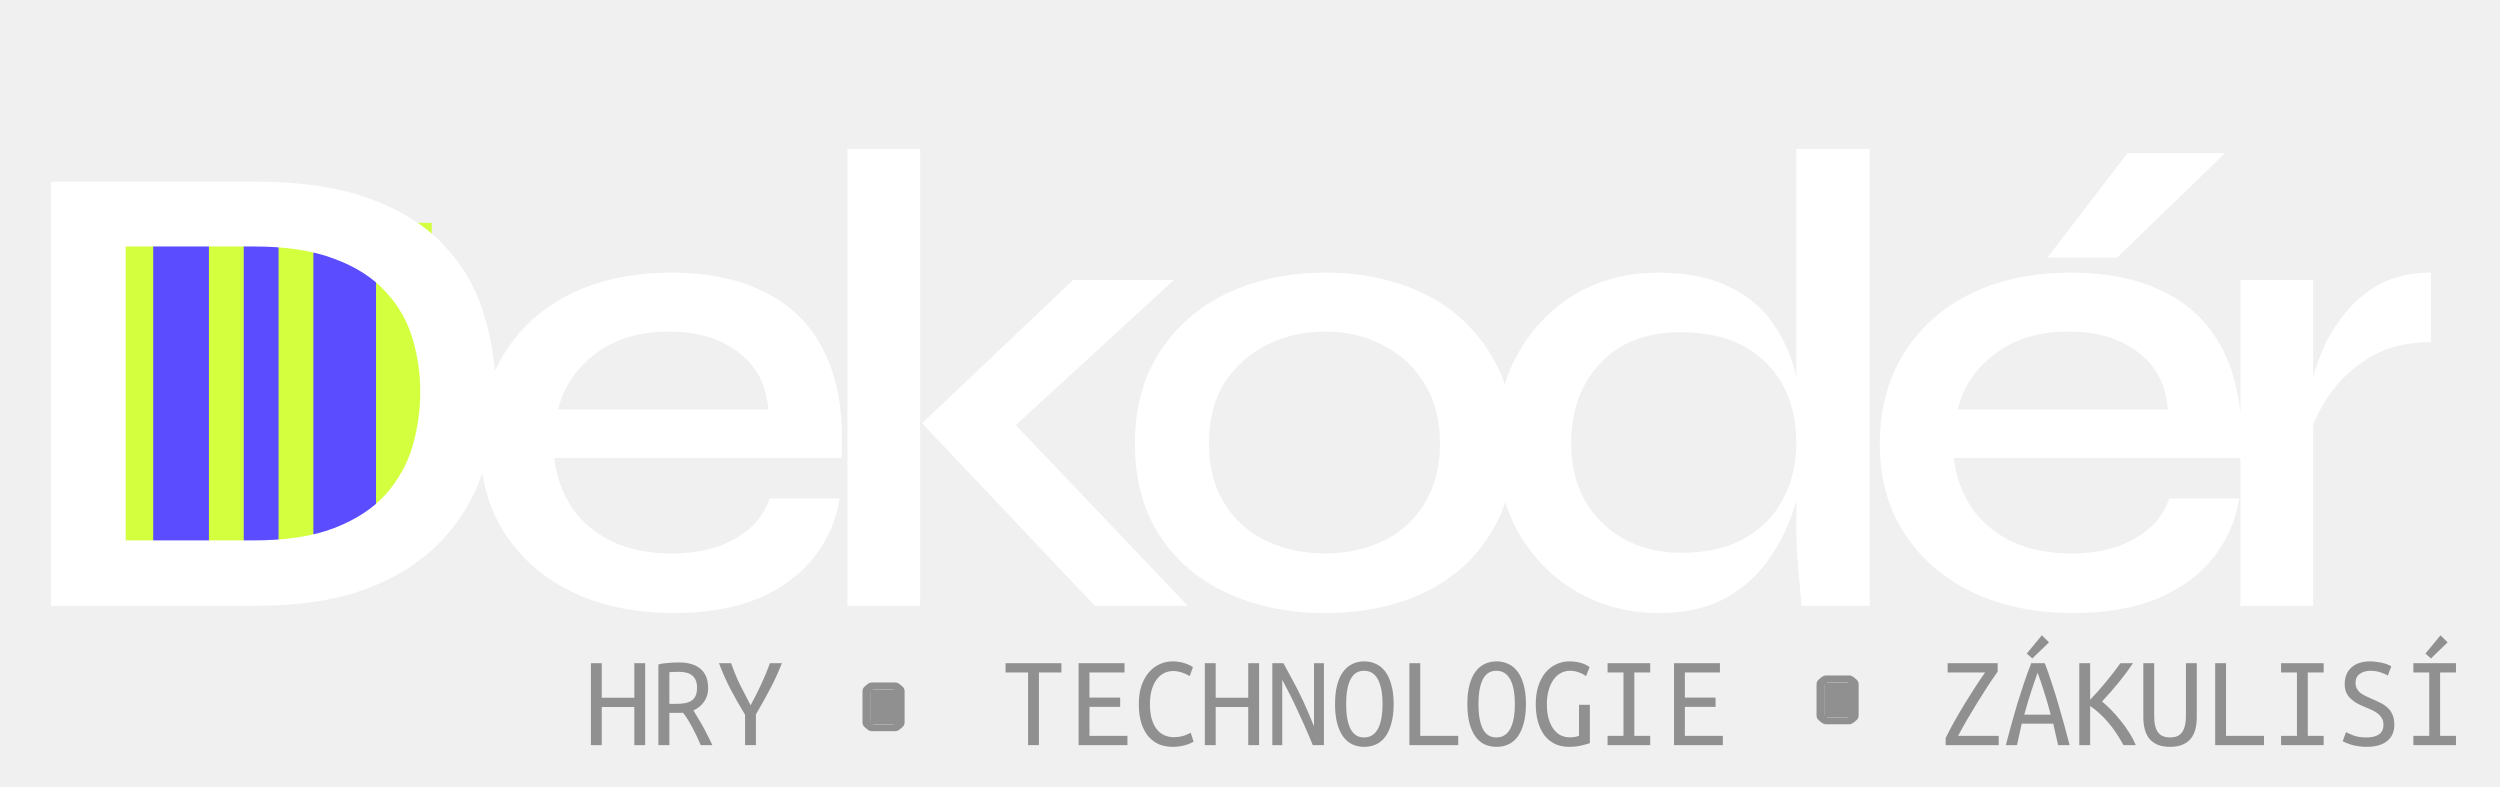
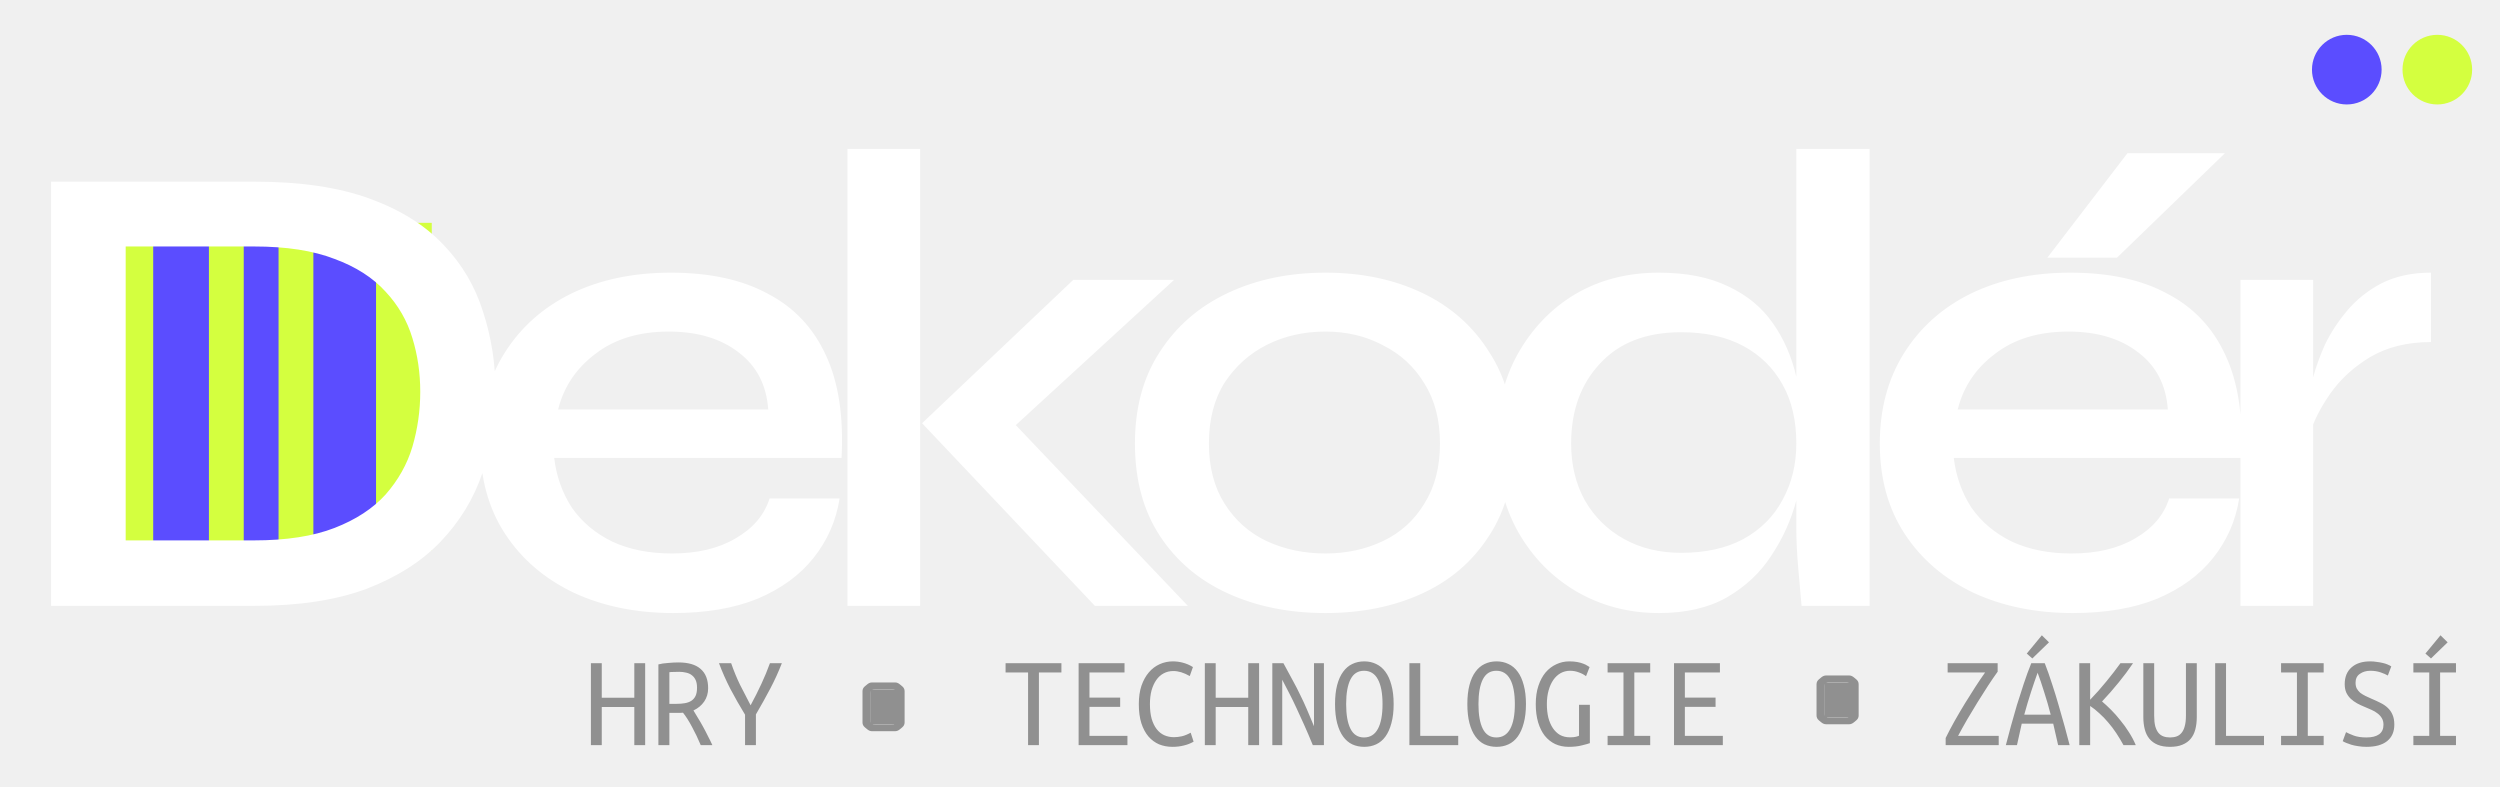
<svg xmlns="http://www.w3.org/2000/svg" width="359" height="113" viewBox="0 0 359 113" fill="none">
  <path d="M91.087 95.239H92.645V107H91.087V101.528H86.413V107H84.855V95.239H86.413V100.198H91.087V95.239ZM101.689 98.83C101.689 99.552 101.499 100.192 101.119 100.749C100.739 101.294 100.226 101.718 99.58 102.022C99.77 102.326 99.979 102.674 100.207 103.067C100.448 103.447 100.688 103.859 100.929 104.302C101.17 104.733 101.404 105.182 101.632 105.651C101.873 106.107 102.094 106.557 102.297 107H100.625C100.245 106.088 99.827 105.214 99.371 104.378C98.928 103.542 98.497 102.864 98.079 102.345C98.003 102.358 97.889 102.364 97.737 102.364C97.598 102.364 97.503 102.364 97.452 102.364H96.122V107H94.545V95.41C94.735 95.359 94.95 95.315 95.191 95.277C95.444 95.239 95.698 95.214 95.951 95.201C96.217 95.176 96.477 95.157 96.73 95.144C96.983 95.131 97.211 95.125 97.414 95.125C98.833 95.125 99.897 95.435 100.606 96.056C101.328 96.677 101.689 97.601 101.689 98.83ZM97.547 96.474C97.256 96.474 96.971 96.48 96.692 96.493C96.426 96.493 96.236 96.506 96.122 96.531V101.072H97.129C97.585 101.072 97.99 101.04 98.345 100.977C98.712 100.914 99.023 100.8 99.276 100.635C99.542 100.458 99.745 100.223 99.884 99.932C100.023 99.628 100.093 99.235 100.093 98.754C100.093 98.298 100.023 97.924 99.884 97.633C99.745 97.342 99.561 97.114 99.333 96.949C99.105 96.772 98.833 96.651 98.516 96.588C98.212 96.512 97.889 96.474 97.547 96.474ZM106.99 107V102.63C106.217 101.363 105.514 100.128 104.881 98.925C104.26 97.722 103.716 96.493 103.247 95.239H104.995C105.362 96.303 105.78 97.323 106.249 98.298C106.73 99.261 107.243 100.255 107.788 101.281C108.371 100.204 108.884 99.185 109.327 98.222C109.783 97.247 110.195 96.252 110.562 95.239H112.272C111.791 96.48 111.24 97.69 110.619 98.868C109.998 100.046 109.308 101.287 108.548 102.592V107H106.99ZM152.419 95.239V96.569H149.189V107H147.631V96.569H144.401V95.239H152.419ZM154.889 107V95.239H161.482V96.569H156.447V100.179H160.855V101.509H156.447V105.67H161.9V107H154.889ZM171.4 106.506C170.957 106.759 170.482 106.943 169.975 107.057C169.481 107.184 168.949 107.247 168.379 107.247C167.682 107.247 167.036 107.127 166.441 106.886C165.858 106.633 165.352 106.259 164.921 105.765C164.49 105.258 164.148 104.619 163.895 103.846C163.654 103.073 163.534 102.161 163.534 101.11C163.534 100.109 163.661 99.229 163.914 98.469C164.18 97.709 164.535 97.069 164.978 96.55C165.421 96.031 165.941 95.638 166.536 95.372C167.131 95.106 167.765 94.973 168.436 94.973C168.905 94.973 169.38 95.036 169.861 95.163C170.355 95.29 170.836 95.499 171.305 95.79L170.849 97.082C170.013 96.601 169.228 96.36 168.493 96.36C167.974 96.36 167.505 96.474 167.087 96.702C166.682 96.917 166.333 97.234 166.042 97.652C165.751 98.07 165.523 98.57 165.358 99.153C165.206 99.736 165.13 100.388 165.13 101.11C165.13 101.921 165.212 102.624 165.377 103.219C165.554 103.814 165.795 104.308 166.099 104.701C166.403 105.094 166.764 105.385 167.182 105.575C167.613 105.765 168.075 105.86 168.569 105.86C168.936 105.86 169.323 105.816 169.728 105.727C170.133 105.626 170.551 105.455 170.982 105.214L171.4 106.506ZM179.247 95.239H180.805V107H179.247V101.528H174.573V107H173.015V95.239H174.573V100.198H179.247V95.239ZM188.519 107C188.088 105.949 187.683 104.999 187.303 104.15C186.923 103.289 186.556 102.484 186.201 101.737C185.859 100.99 185.517 100.287 185.175 99.628C184.833 98.957 184.485 98.285 184.13 97.614V107H182.705V95.239H184.301C184.82 96.189 185.27 97.019 185.65 97.728C186.043 98.437 186.397 99.128 186.714 99.799C187.043 100.458 187.36 101.142 187.664 101.851C187.968 102.548 188.31 103.358 188.69 104.283V95.239H190.115V107H188.519ZM191.711 101.11C191.711 100.059 191.812 99.147 192.015 98.374C192.218 97.601 192.503 96.968 192.87 96.474C193.237 95.967 193.674 95.594 194.181 95.353C194.7 95.1 195.277 94.973 195.91 94.973C196.531 94.973 197.101 95.1 197.62 95.353C198.139 95.594 198.583 95.967 198.95 96.474C199.317 96.968 199.602 97.601 199.805 98.374C200.02 99.147 200.128 100.059 200.128 101.11C200.128 102.161 200.02 103.073 199.805 103.846C199.602 104.619 199.317 105.258 198.95 105.765C198.583 106.272 198.139 106.645 197.62 106.886C197.101 107.127 196.531 107.247 195.91 107.247C195.277 107.247 194.7 107.127 194.181 106.886C193.674 106.645 193.237 106.272 192.87 105.765C192.503 105.258 192.218 104.619 192.015 103.846C191.812 103.073 191.711 102.161 191.711 101.11ZM193.307 101.11C193.307 102.655 193.516 103.84 193.934 104.663C194.352 105.486 194.998 105.898 195.872 105.898C196.759 105.898 197.424 105.486 197.867 104.663C198.31 103.84 198.532 102.655 198.532 101.11C198.532 99.565 198.31 98.38 197.867 97.557C197.424 96.734 196.759 96.322 195.872 96.322C194.998 96.322 194.352 96.734 193.934 97.557C193.516 98.38 193.307 99.565 193.307 101.11ZM209.4 105.67V107H202.389V95.239H203.947V105.67H209.4ZM210.711 101.11C210.711 100.059 210.812 99.147 211.015 98.374C211.218 97.601 211.503 96.968 211.87 96.474C212.237 95.967 212.674 95.594 213.181 95.353C213.7 95.1 214.277 94.973 214.91 94.973C215.531 94.973 216.101 95.1 216.62 95.353C217.139 95.594 217.583 95.967 217.95 96.474C218.317 96.968 218.602 97.601 218.805 98.374C219.02 99.147 219.128 100.059 219.128 101.11C219.128 102.161 219.02 103.073 218.805 103.846C218.602 104.619 218.317 105.258 217.95 105.765C217.583 106.272 217.139 106.645 216.62 106.886C216.101 107.127 215.531 107.247 214.91 107.247C214.277 107.247 213.7 107.127 213.181 106.886C212.674 106.645 212.237 106.272 211.87 105.765C211.503 105.258 211.218 104.619 211.015 103.846C210.812 103.073 210.711 102.161 210.711 101.11ZM212.307 101.11C212.307 102.655 212.516 103.84 212.934 104.663C213.352 105.486 213.998 105.898 214.872 105.898C215.759 105.898 216.424 105.486 216.867 104.663C217.31 103.84 217.532 102.655 217.532 101.11C217.532 99.565 217.31 98.38 216.867 97.557C216.424 96.734 215.759 96.322 214.872 96.322C213.998 96.322 213.352 96.734 212.934 97.557C212.516 98.38 212.307 99.565 212.307 101.11ZM226.747 101.205H228.305V106.715C228.064 106.804 227.678 106.911 227.146 107.038C226.614 107.177 225.987 107.247 225.265 107.247C224.556 107.247 223.91 107.114 223.327 106.848C222.744 106.569 222.244 106.17 221.826 105.651C221.421 105.132 221.104 104.492 220.876 103.732C220.648 102.959 220.534 102.085 220.534 101.11C220.534 100.122 220.661 99.248 220.914 98.488C221.167 97.728 221.509 97.088 221.94 96.569C222.383 96.05 222.896 95.657 223.479 95.391C224.062 95.112 224.689 94.973 225.36 94.973C225.791 94.973 226.171 95.005 226.5 95.068C226.829 95.131 227.108 95.207 227.336 95.296C227.577 95.385 227.773 95.48 227.925 95.581C228.077 95.67 228.191 95.739 228.267 95.79L227.754 97.101C227.463 96.873 227.114 96.689 226.709 96.55C226.316 96.398 225.898 96.322 225.455 96.322C224.974 96.322 224.524 96.436 224.106 96.664C223.701 96.892 223.352 97.215 223.061 97.633C222.77 98.051 222.542 98.558 222.377 99.153C222.212 99.736 222.13 100.388 222.13 101.11C222.13 101.819 222.2 102.465 222.339 103.048C222.491 103.631 222.706 104.131 222.985 104.549C223.264 104.967 223.606 105.296 224.011 105.537C224.429 105.765 224.904 105.879 225.436 105.879C225.803 105.879 226.088 105.854 226.291 105.803C226.494 105.752 226.646 105.702 226.747 105.651V101.205ZM234.689 96.569V105.67H236.969V107H230.851V105.67H233.131V96.569H230.851V95.239H236.969V96.569H234.689ZM240.389 107V95.239H246.982V96.569H241.947V100.179H246.355V101.509H241.947V105.67H247.4V107H240.389ZM286.863 96.455C286.458 97.012 286.002 97.677 285.495 98.45C285.001 99.21 284.494 100.008 283.975 100.844C283.456 101.68 282.949 102.522 282.455 103.371C281.974 104.207 281.549 104.973 281.182 105.67H287.015V107H279.396V105.974C279.789 105.176 280.219 104.359 280.688 103.523C281.169 102.674 281.657 101.845 282.151 101.034C282.645 100.223 283.139 99.438 283.633 98.678C284.127 97.918 284.602 97.215 285.058 96.569H279.681V95.239H286.863V96.455ZM295.546 107L294.843 103.922H290.321L289.637 107H288.041C288.256 106.164 288.497 105.258 288.763 104.283C289.029 103.308 289.314 102.307 289.618 101.281C289.935 100.255 290.264 99.229 290.606 98.203C290.948 97.164 291.309 96.176 291.689 95.239H293.627C293.994 96.176 294.343 97.164 294.672 98.203C295.014 99.229 295.331 100.255 295.622 101.281C295.926 102.307 296.211 103.308 296.477 104.283C296.743 105.258 296.984 106.164 297.199 107H295.546ZM292.601 96.607C292.31 97.405 291.993 98.33 291.651 99.381C291.309 100.432 290.986 101.515 290.682 102.63H294.482C294.191 101.49 293.874 100.394 293.532 99.343C293.203 98.279 292.892 97.367 292.601 96.607ZM294.235 92.237L291.841 94.555L291.043 93.852L293.209 91.23L294.235 92.237ZM306.3 95.239C305.679 96.164 304.995 97.082 304.248 97.994C303.513 98.906 302.715 99.818 301.854 100.73C302.259 101.072 302.69 101.471 303.146 101.927C303.602 102.383 304.045 102.883 304.476 103.428C304.919 103.96 305.331 104.53 305.711 105.138C306.104 105.746 306.433 106.367 306.699 107H304.932C304.615 106.417 304.273 105.847 303.906 105.29C303.539 104.733 303.146 104.213 302.728 103.732C302.323 103.251 301.898 102.814 301.455 102.421C301.024 102.016 300.587 101.667 300.144 101.376V107H298.586V95.239H300.144V100.483C300.967 99.634 301.753 98.748 302.5 97.823C303.26 96.898 303.925 96.037 304.495 95.239H306.3ZM311.62 107.247C310.923 107.247 310.328 107.146 309.834 106.943C309.353 106.74 308.96 106.455 308.656 106.088C308.352 105.721 308.13 105.271 307.991 104.739C307.852 104.207 307.782 103.612 307.782 102.953V95.239H309.34V102.782C309.34 103.377 309.391 103.878 309.492 104.283C309.606 104.676 309.758 104.992 309.948 105.233C310.151 105.474 310.391 105.645 310.67 105.746C310.949 105.847 311.265 105.898 311.62 105.898C311.975 105.898 312.291 105.847 312.57 105.746C312.849 105.645 313.083 105.474 313.273 105.233C313.476 104.992 313.628 104.676 313.729 104.283C313.843 103.878 313.9 103.377 313.9 102.782V95.239H315.458V102.953C315.458 103.612 315.388 104.207 315.249 104.739C315.11 105.271 314.888 105.721 314.584 106.088C314.28 106.455 313.881 106.74 313.387 106.943C312.906 107.146 312.317 107.247 311.62 107.247ZM325.11 105.67V107H318.099V95.239H319.657V105.67H325.11ZM331.399 96.569V105.67H333.679V107H327.561V105.67H329.841V96.569H327.561V95.239H333.679V96.569H331.399ZM339.816 105.898C340.614 105.898 341.222 105.746 341.64 105.442C342.058 105.138 342.267 104.682 342.267 104.074C342.267 103.707 342.191 103.396 342.039 103.143C341.887 102.877 341.684 102.649 341.431 102.459C341.178 102.256 340.893 102.085 340.576 101.946C340.259 101.794 339.936 101.655 339.607 101.528C339.227 101.376 338.86 101.205 338.505 101.015C338.163 100.825 337.853 100.603 337.574 100.35C337.308 100.097 337.093 99.799 336.928 99.457C336.776 99.115 336.7 98.71 336.7 98.241C336.7 97.215 337.023 96.417 337.669 95.847C338.315 95.264 339.214 94.973 340.367 94.973C340.684 94.973 340.994 94.998 341.298 95.049C341.615 95.087 341.906 95.138 342.172 95.201C342.438 95.264 342.672 95.34 342.875 95.429C343.09 95.518 343.261 95.606 343.388 95.695L342.894 97.006C342.641 96.854 342.292 96.702 341.849 96.55C341.406 96.398 340.912 96.322 340.367 96.322C339.797 96.322 339.303 96.468 338.885 96.759C338.467 97.038 338.258 97.462 338.258 98.032C338.258 98.361 338.315 98.64 338.429 98.868C338.556 99.096 338.72 99.299 338.923 99.476C339.138 99.641 339.385 99.793 339.664 99.932C339.943 100.071 340.247 100.211 340.576 100.35C341.057 100.553 341.494 100.755 341.887 100.958C342.292 101.161 342.634 101.401 342.913 101.68C343.204 101.959 343.426 102.288 343.578 102.668C343.743 103.048 343.825 103.51 343.825 104.055C343.825 105.081 343.477 105.873 342.78 106.43C342.096 106.975 341.108 107.247 339.816 107.247C339.398 107.247 339.005 107.215 338.638 107.152C338.271 107.101 337.941 107.032 337.65 106.943C337.371 106.854 337.124 106.766 336.909 106.677C336.694 106.588 336.529 106.506 336.415 106.43L336.89 105.138C337.143 105.277 337.517 105.442 338.011 105.632C338.505 105.809 339.107 105.898 339.816 105.898ZM350.399 96.569V105.67H352.679V107H346.561V105.67H348.841V96.569H346.561V95.239H352.679V96.569H350.399ZM351.482 92.237L349.088 94.555L348.29 93.852L350.456 91.23L351.482 92.237Z" fill="#909090" />
  <path d="M125.198 98H128.558C128.782 98 129.006 98.093 129.23 98.28L129.566 98.56C129.79 98.747 129.902 98.98 129.902 99.26V103.74C129.902 104.02 129.79 104.253 129.566 104.44L129.23 104.72C129.006 104.907 128.782 105 128.558 105H125.198C124.974 105 124.75 104.907 124.526 104.72L124.19 104.44C123.966 104.253 123.854 104.02 123.854 103.74V99.26C123.854 98.98 123.966 98.747 124.19 98.56L124.526 98.28C124.75 98.093 124.974 98 125.198 98ZM128.726 103.446V99.554C128.726 99.414 128.717 99.325 128.698 99.288C128.689 99.241 128.642 99.185 128.558 99.12C128.474 99.055 128.409 99.017 128.362 99.008C128.315 98.989 128.208 98.98 128.04 98.98H125.716C125.548 98.98 125.441 98.989 125.394 99.008C125.347 99.017 125.282 99.055 125.198 99.12C125.114 99.185 125.063 99.241 125.044 99.288C125.035 99.325 125.03 99.414 125.03 99.554V103.446C125.03 103.586 125.035 103.679 125.044 103.726C125.063 103.763 125.114 103.815 125.198 103.88C125.282 103.945 125.347 103.987 125.394 104.006C125.441 104.015 125.548 104.02 125.716 104.02H128.04C128.208 104.02 128.315 104.015 128.362 104.006C128.409 103.987 128.474 103.945 128.558 103.88C128.642 103.815 128.689 103.763 128.698 103.726C128.717 103.679 128.726 103.586 128.726 103.446Z" fill="#909090" />
  <rect x="125" y="99" width="4" height="5" fill="#909090" />
  <path d="M262.198 97H265.558C265.782 97 266.006 97.093 266.23 97.28L266.566 97.56C266.79 97.747 266.902 97.98 266.902 98.26V102.74C266.902 103.02 266.79 103.253 266.566 103.44L266.23 103.72C266.006 103.907 265.782 104 265.558 104H262.198C261.974 104 261.75 103.907 261.526 103.72L261.19 103.44C260.966 103.253 260.854 103.02 260.854 102.74V98.26C260.854 97.98 260.966 97.747 261.19 97.56L261.526 97.28C261.75 97.093 261.974 97 262.198 97ZM265.726 102.446V98.554C265.726 98.414 265.717 98.325 265.698 98.288C265.689 98.241 265.642 98.185 265.558 98.12C265.474 98.055 265.409 98.017 265.362 98.008C265.315 97.989 265.208 97.98 265.04 97.98H262.716C262.548 97.98 262.441 97.989 262.394 98.008C262.347 98.017 262.282 98.055 262.198 98.12C262.114 98.185 262.063 98.241 262.044 98.288C262.035 98.325 262.03 98.414 262.03 98.554V102.446C262.03 102.586 262.035 102.679 262.044 102.726C262.063 102.763 262.114 102.815 262.198 102.88C262.282 102.945 262.347 102.987 262.394 103.006C262.441 103.015 262.548 103.02 262.716 103.02H265.04C265.208 103.02 265.315 103.015 265.362 103.006C265.409 102.987 265.474 102.945 265.558 102.88C265.642 102.815 265.689 102.763 265.698 102.726C265.717 102.679 265.726 102.586 265.726 102.446Z" fill="#909090" />
  <rect x="262" y="98" width="4" height="5" fill="#909090" />
  <rect x="11" y="32" width="51" height="47" fill="#D4FF3F" />
  <rect x="22" y="35" width="8" height="44" fill="#5B4DFF" />
  <rect x="35" y="35" width="5" height="44" fill="#5B4DFF" />
  <rect x="45" y="35" width="9" height="44" fill="#5B4DFF" />
  <path d="M36.566 26.088C43.146 26.088 48.661 26.903 53.11 28.532C57.559 30.161 61.1 32.386 63.732 35.206C66.364 37.963 68.244 41.159 69.372 44.794C70.563 48.429 71.158 52.251 71.158 56.262C71.158 60.335 70.531 64.221 69.278 67.918C68.025 71.615 66.019 74.905 63.262 77.788C60.567 80.608 57.027 82.864 52.64 84.556C48.253 86.185 42.895 87 36.566 87H7.332V26.088H36.566ZM18.048 77.6H36.472C41.109 77.6 44.963 77.005 48.034 75.814C51.105 74.623 53.549 73.025 55.366 71.02C57.183 68.952 58.468 66.665 59.22 64.158C59.972 61.589 60.348 58.957 60.348 56.262C60.348 53.567 59.972 50.998 59.22 48.554C58.468 46.047 57.183 43.823 55.366 41.88C53.549 39.875 51.105 38.308 48.034 37.18C44.963 35.989 41.109 35.394 36.472 35.394H18.048V77.6ZM110.508 71.584H120.566C120.065 74.78 118.811 77.631 116.806 80.138C114.863 82.582 112.2 84.525 108.816 85.966C105.432 87.345 101.39 88.034 96.69 88.034C91.363 88.034 86.601 87.063 82.402 85.12C78.203 83.115 74.913 80.295 72.532 76.66C70.151 73.025 68.96 68.701 68.96 63.688C68.96 58.737 70.119 54.413 72.438 50.716C74.757 47.019 77.953 44.167 82.026 42.162C86.162 40.157 90.925 39.154 96.314 39.154C101.891 39.154 106.529 40.157 110.226 42.162C113.986 44.105 116.775 47.05 118.592 50.998C120.409 54.883 121.161 59.803 120.848 65.756H79.582C79.895 68.388 80.741 70.769 82.12 72.9C83.561 74.968 85.504 76.597 87.948 77.788C90.392 78.916 93.243 79.48 96.502 79.48C100.137 79.48 103.176 78.759 105.62 77.318C108.127 75.877 109.756 73.965 110.508 71.584ZM96.032 47.614C91.771 47.614 88.261 48.679 85.504 50.81C82.747 52.878 80.961 55.541 80.146 58.8H110.32C110.069 55.291 108.659 52.565 106.09 50.622C103.521 48.617 100.168 47.614 96.032 47.614ZM121.694 21.388H132.128V87H121.694V21.388ZM168.6 40.188L142.374 64.252L142.656 57.672L170.574 87H157.226L132.41 60.774L154.124 40.188H168.6ZM190.332 88.034C185.131 88.034 180.462 87.094 176.326 85.214C172.19 83.334 168.932 80.577 166.55 76.942C164.169 73.307 162.978 68.889 162.978 63.688C162.978 58.549 164.169 54.163 166.55 50.528C168.932 46.831 172.19 44.011 176.326 42.068C180.462 40.125 185.131 39.154 190.332 39.154C195.534 39.154 200.171 40.125 204.244 42.068C208.318 44.011 211.514 46.831 213.832 50.528C216.214 54.163 217.404 58.549 217.404 63.688C217.404 68.889 216.214 73.307 213.832 76.942C211.514 80.577 208.318 83.334 204.244 85.214C200.171 87.094 195.534 88.034 190.332 88.034ZM190.332 79.48C193.34 79.48 196.098 78.885 198.604 77.694C201.111 76.503 203.085 74.717 204.526 72.336C206.03 69.955 206.782 67.072 206.782 63.688C206.782 60.304 206.03 57.421 204.526 55.04C203.085 52.659 201.111 50.841 198.604 49.588C196.16 48.272 193.403 47.614 190.332 47.614C187.262 47.614 184.473 48.241 181.966 49.494C179.46 50.747 177.423 52.565 175.856 54.946C174.352 57.327 173.6 60.241 173.6 63.688C173.6 67.072 174.352 69.955 175.856 72.336C177.36 74.717 179.366 76.503 181.872 77.694C184.442 78.885 187.262 79.48 190.332 79.48ZM238.211 88.034C233.887 88.034 229.939 87 226.367 84.932C222.857 82.864 220.069 80.013 218.001 76.378C215.933 72.681 214.899 68.451 214.899 63.688C214.899 58.8 215.901 54.539 217.907 50.904C219.975 47.207 222.732 44.324 226.179 42.256C229.688 40.188 233.699 39.154 238.211 39.154C242.159 39.154 245.48 39.812 248.175 41.128C250.869 42.381 253 44.136 254.567 46.392C256.133 48.585 257.261 51.155 257.951 54.1C258.703 57.045 259.079 60.241 259.079 63.688C259.079 66.257 258.703 68.983 257.951 71.866C257.199 74.686 256.008 77.318 254.379 79.762C252.812 82.206 250.681 84.211 247.987 85.778C245.355 87.282 242.096 88.034 238.211 88.034ZM241.407 79.386C244.916 79.386 247.893 78.728 250.337 77.412C252.843 76.033 254.723 74.153 255.977 71.772C257.293 69.391 257.951 66.696 257.951 63.688C257.951 60.367 257.293 57.547 255.977 55.228C254.661 52.847 252.781 50.998 250.337 49.682C247.893 48.366 244.916 47.708 241.407 47.708C236.393 47.708 232.508 49.212 229.751 52.22C226.993 55.165 225.615 58.988 225.615 63.688C225.615 66.759 226.273 69.485 227.589 71.866C228.967 74.247 230.847 76.096 233.229 77.412C235.61 78.728 238.336 79.386 241.407 79.386ZM257.951 21.388H268.479V87H258.703C258.577 85.559 258.421 83.773 258.233 81.642C258.045 79.511 257.951 77.6 257.951 75.908V21.388ZM311.488 71.584H321.546C321.045 74.78 319.791 77.631 317.786 80.138C315.843 82.582 313.18 84.525 309.796 85.966C306.412 87.345 302.37 88.034 297.67 88.034C292.343 88.034 287.581 87.063 283.382 85.12C279.183 83.115 275.893 80.295 273.512 76.66C271.131 73.025 269.94 68.701 269.94 63.688C269.94 58.737 271.099 54.413 273.418 50.716C275.737 47.019 278.933 44.167 283.006 42.162C287.142 40.157 291.905 39.154 297.294 39.154C302.871 39.154 307.509 40.157 311.206 42.162C314.966 44.105 317.755 47.05 319.572 50.998C321.389 54.883 322.141 59.803 321.828 65.756H280.562C280.875 68.388 281.721 70.769 283.1 72.9C284.541 74.968 286.484 76.597 288.928 77.788C291.372 78.916 294.223 79.48 297.482 79.48C301.117 79.48 304.156 78.759 306.6 77.318C309.107 75.877 310.736 73.965 311.488 71.584ZM297.012 47.614C292.751 47.614 289.241 48.679 286.484 50.81C283.727 52.878 281.941 55.541 281.126 58.8H311.3C311.049 55.291 309.639 52.565 307.07 50.622C304.501 48.617 301.148 47.614 297.012 47.614ZM321.734 40.188H332.168V87H321.734V40.188ZM349.088 49.118C345.704 49.118 342.79 49.839 340.346 51.28C337.965 52.721 336.053 54.476 334.612 56.544C333.171 58.612 332.168 60.617 331.604 62.56L331.51 57.296C331.573 56.607 331.792 55.573 332.168 54.194C332.544 52.753 333.108 51.186 333.86 49.494C334.675 47.802 335.74 46.173 337.056 44.606C338.435 42.977 340.095 41.661 342.038 40.658C344.043 39.655 346.393 39.154 349.088 39.154V49.118Z" fill="white" />
  <path d="M305.5 22H319.5L304 37H294L305.5 22Z" fill="white" />
+   <circle cx="337" cy="10" r="5" fill="#5B4DFF" />
+   <circle cx="350" cy="10" r="5" fill="#D4FF3F" />
</svg>
